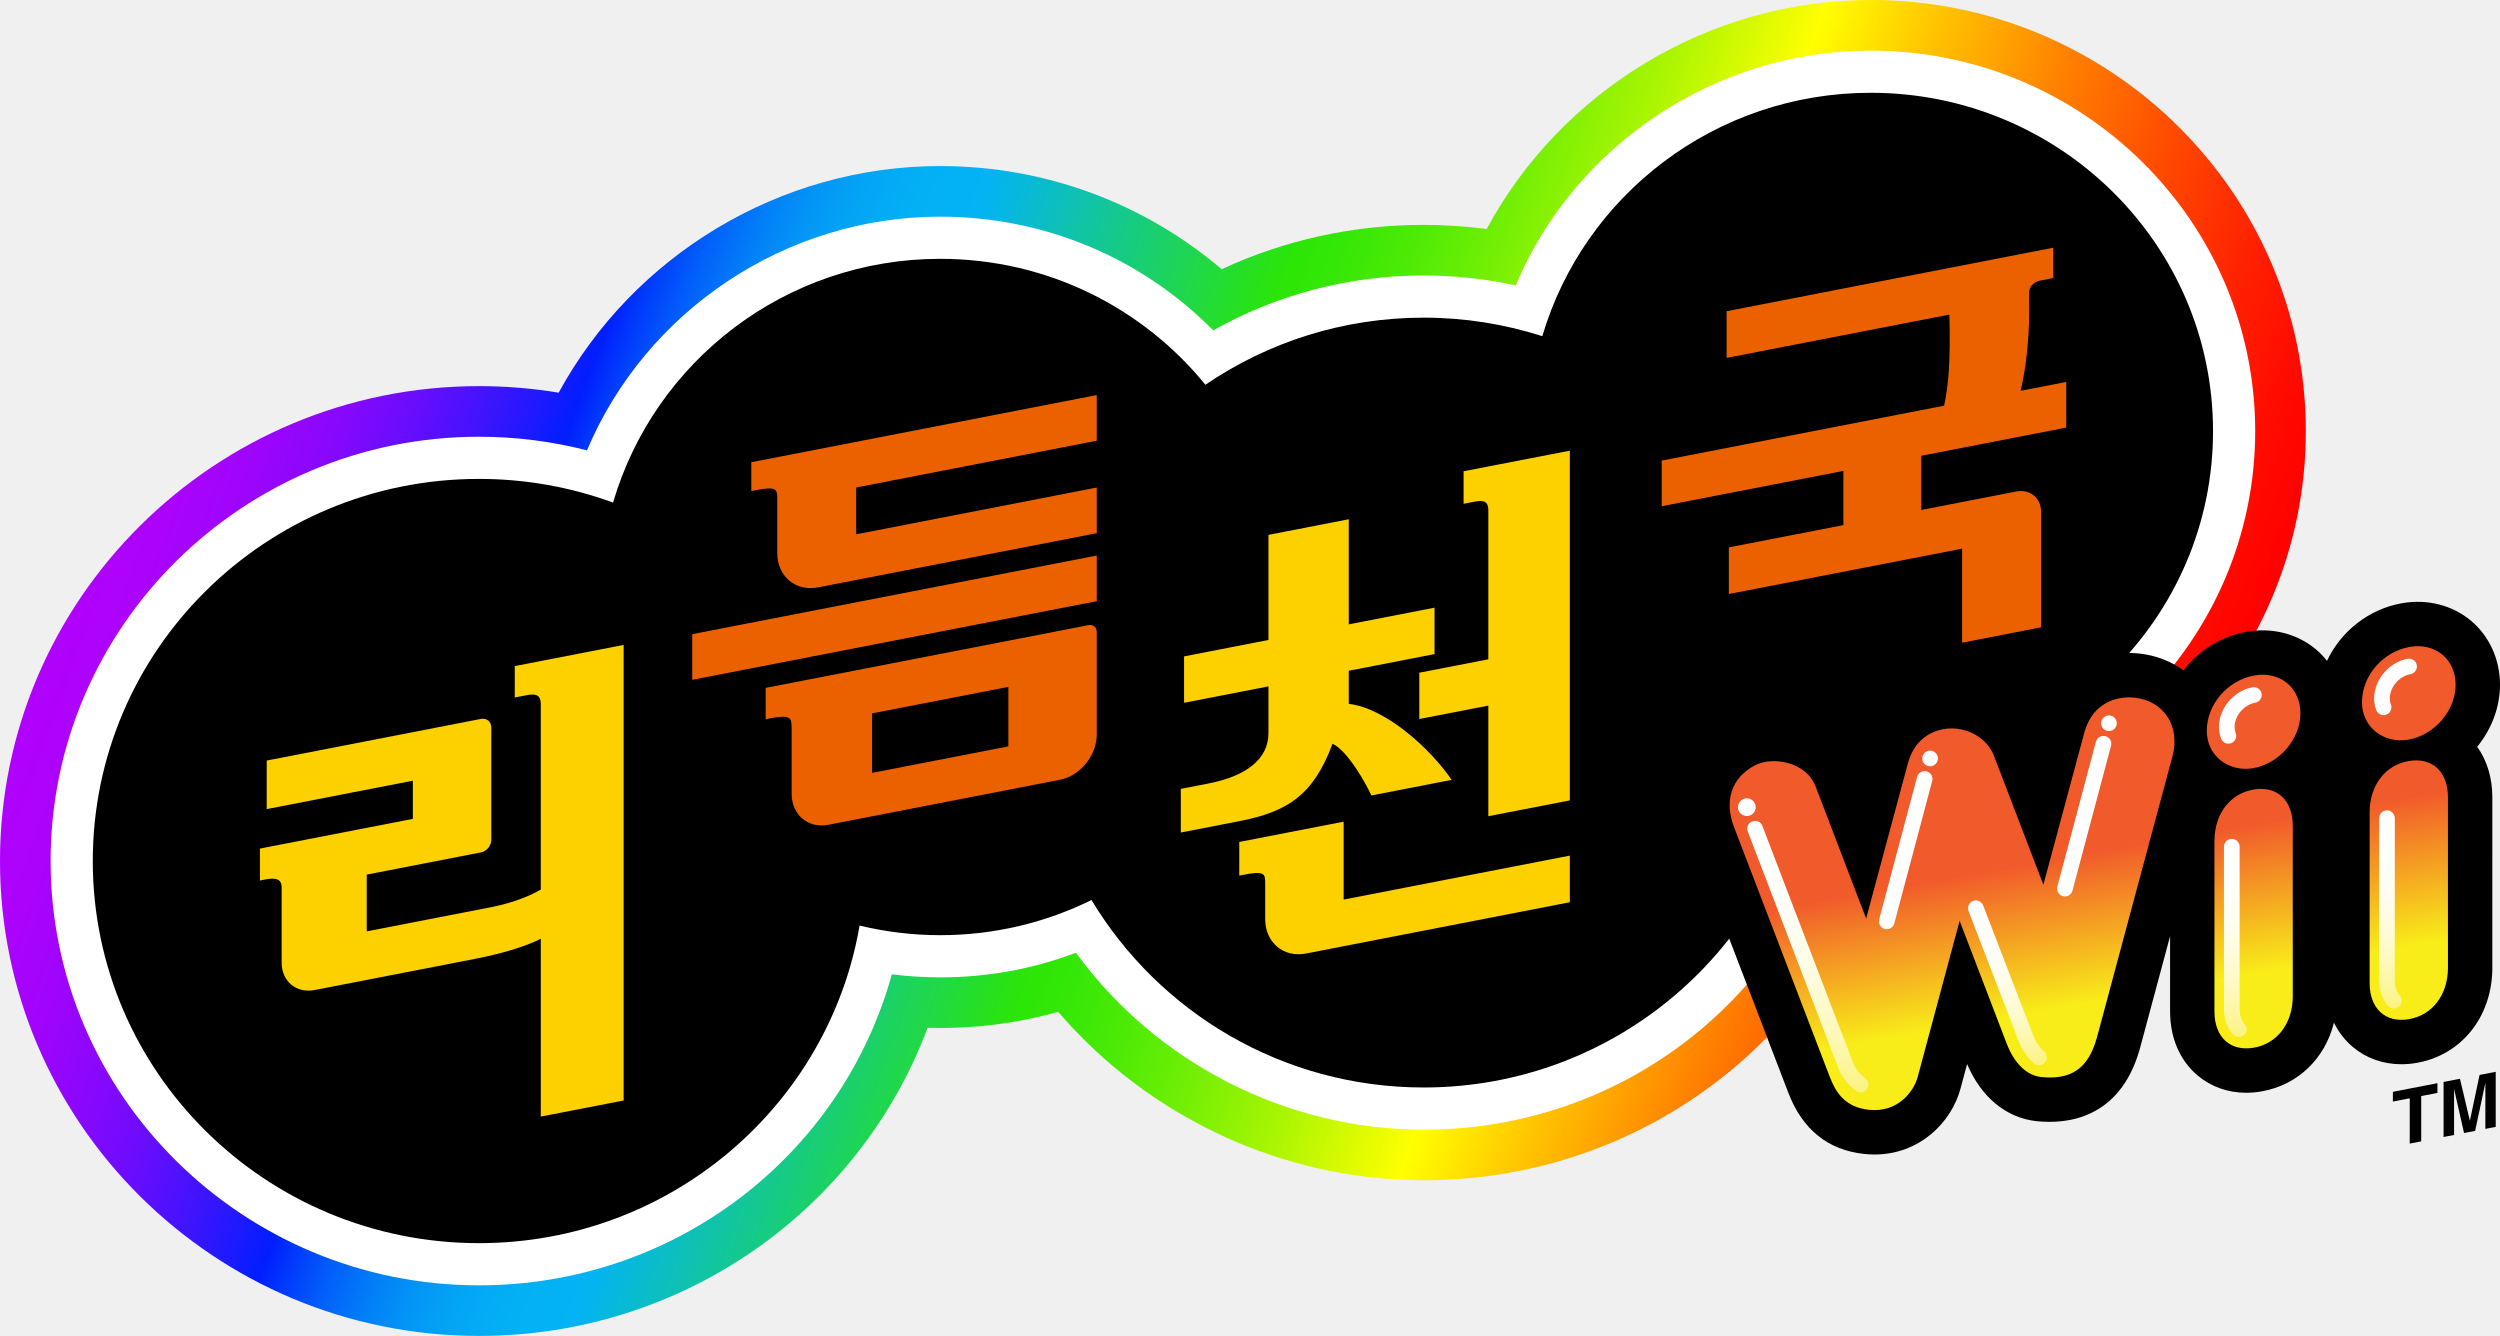
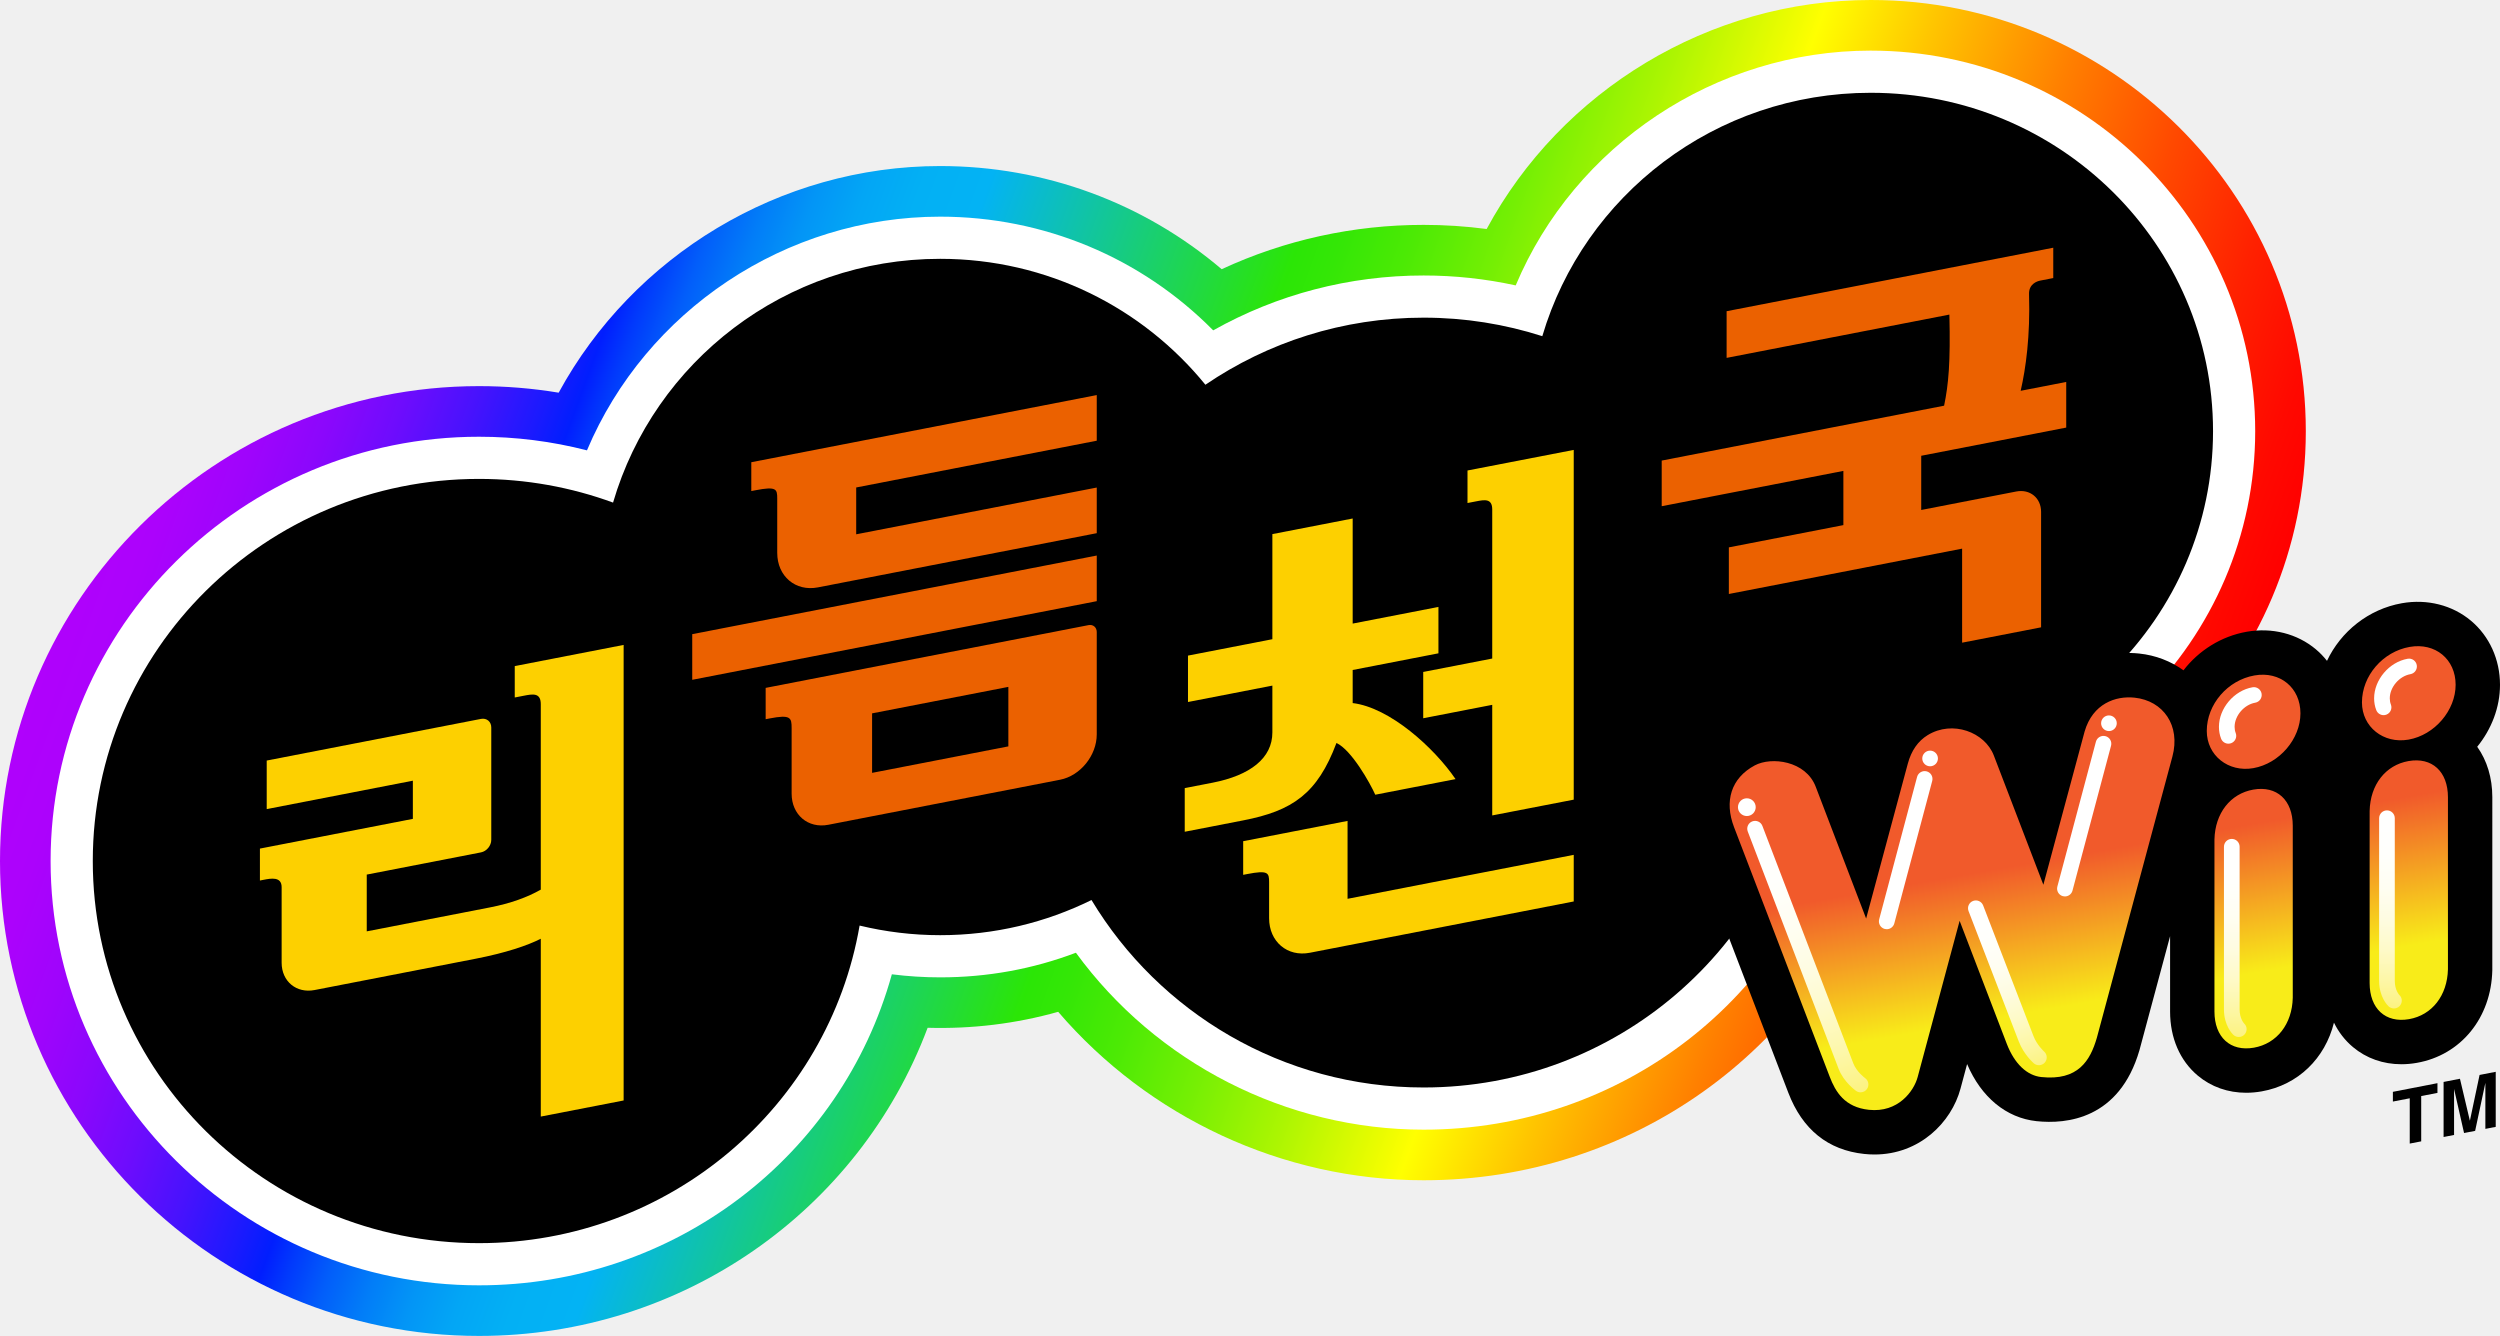
<svg xmlns="http://www.w3.org/2000/svg" version="1.1" id="Layer_1" x="0px" y="0px" viewBox="0 0 666.667 356.248" xml:space="preserve" width="666.667" height="356.248">
-   <defs id="defs806" />
-   <style type="text/css" id="style630">
+   <defs id="defs914" />
+   <style type="text/css" id="style738">
	.st0{fill:url(#Spectrum_2_);}
	.st1{fill:#FFFFFF;}
	.st2{fill:url(#SVGID_1_);}
	.st3{fill:url(#SVGID_2_);}
	.st4{fill:url(#SVGID_3_);}
	.st5{fill:url(#SVGID_4_);}
	.st6{fill:url(#SVGID_5_);}
	.st7{fill:#EB6100;}
	.st8{fill:#FDD000;}
</style>
  <g id="Cloud_1_" transform="scale(1.333333)">
    <linearGradient id="Spectrum_2_" gradientUnits="userSpaceOnUse" x1="424.24" y1="202.763" x2="34.461" y2="60.895">
-       <stop offset="0" style="stop-color:#FF0000" id="stop632" />
-       <stop offset="0.025" style="stop-color:#FF0900" id="stop634" />
-       <stop offset="0.067" style="stop-color:#FF2100" id="stop636" />
-       <stop offset="0.12" style="stop-color:#FF4900" id="stop638" />
-       <stop offset="0.181" style="stop-color:#FF8000" id="stop640" />
-       <stop offset="0.249" style="stop-color:#FFC600" id="stop642" />
-       <stop offset="0.3" style="stop-color:#FFFF00" id="stop644" />
-       <stop offset="0.31" style="stop-color:#F1FD00" id="stop646" />
-       <stop offset="0.362" style="stop-color:#ABF502" id="stop648" />
-       <stop offset="0.409" style="stop-color:#74EF04" id="stop650" />
-       <stop offset="0.449" style="stop-color:#4CEA05" id="stop652" />
-       <stop offset="0.481" style="stop-color:#34E706" id="stop654" />
-       <stop offset="0.5" style="stop-color:#2BE606" id="stop656" />
-       <stop offset="0.65" style="stop-color:#03B3F4" id="stop658" />
-       <stop offset="0.68" style="stop-color:#03B0F4" id="stop660" />
-       <stop offset="0.705" style="stop-color:#03A6F5" id="stop662" />
-       <stop offset="0.727" style="stop-color:#0395F6" id="stop664" />
-       <stop offset="0.748" style="stop-color:#027DF8" id="stop666" />
-       <stop offset="0.769" style="stop-color:#025EFA" id="stop668" />
-       <stop offset="0.788" style="stop-color:#0139FC" id="stop670" />
-       <stop offset="0.8" style="stop-color:#011EFE" id="stop672" />
-       <stop offset="0.816" style="stop-color:#1B1AFE" id="stop674" />
-       <stop offset="0.847" style="stop-color:#4812FD" id="stop676" />
-       <stop offset="0.879" style="stop-color:#6E0CFD" id="stop678" />
-       <stop offset="0.91" style="stop-color:#8B07FC" id="stop680" />
-       <stop offset="0.94" style="stop-color:#9F04FC" id="stop682" />
-       <stop offset="0.971" style="stop-color:#AC02FC" id="stop684" />
-       <stop offset="1" style="stop-color:#B001FC" id="stop686" />
+       <stop offset="0" style="stop-color:#FF0000" id="stop740" />
+       <stop offset="0.025" style="stop-color:#FF0900" id="stop742" />
+       <stop offset="0.067" style="stop-color:#FF2100" id="stop744" />
+       <stop offset="0.12" style="stop-color:#FF4900" id="stop746" />
+       <stop offset="0.181" style="stop-color:#FF8000" id="stop748" />
+       <stop offset="0.249" style="stop-color:#FFC600" id="stop750" />
+       <stop offset="0.3" style="stop-color:#FFFF00" id="stop752" />
+       <stop offset="0.31" style="stop-color:#F1FD00" id="stop754" />
+       <stop offset="0.362" style="stop-color:#ABF502" id="stop756" />
+       <stop offset="0.409" style="stop-color:#74EF04" id="stop758" />
+       <stop offset="0.449" style="stop-color:#4CEA05" id="stop760" />
+       <stop offset="0.481" style="stop-color:#34E706" id="stop762" />
+       <stop offset="0.5" style="stop-color:#2BE606" id="stop764" />
+       <stop offset="0.65" style="stop-color:#03B3F4" id="stop766" />
+       <stop offset="0.68" style="stop-color:#03B0F4" id="stop768" />
+       <stop offset="0.705" style="stop-color:#03A6F5" id="stop770" />
+       <stop offset="0.727" style="stop-color:#0395F6" id="stop772" />
+       <stop offset="0.748" style="stop-color:#027DF8" id="stop774" />
+       <stop offset="0.769" style="stop-color:#025EFA" id="stop776" />
+       <stop offset="0.788" style="stop-color:#0139FC" id="stop778" />
+       <stop offset="0.8" style="stop-color:#011EFE" id="stop780" />
+       <stop offset="0.816" style="stop-color:#1B1AFE" id="stop782" />
+       <stop offset="0.847" style="stop-color:#4812FD" id="stop784" />
+       <stop offset="0.879" style="stop-color:#6E0CFD" id="stop786" />
+       <stop offset="0.91" style="stop-color:#8B07FC" id="stop788" />
+       <stop offset="0.94" style="stop-color:#9F04FC" id="stop790" />
+       <stop offset="0.971" style="stop-color:#AC02FC" id="stop792" />
+       <stop offset="1" style="stop-color:#B001FC" id="stop794" />
    </linearGradient>
    <path id="Spectrum_1_" class="st0" d="m 374.158,0 c -32.411,0 -61.934,18.172 -76.825,45.8 -4.168,-0.549 -8.375,-0.825 -12.603,-0.825 -14.092,0 -27.816,3.034 -40.397,8.865 -15.568,-13.252 -35.386,-20.631 -56.288,-20.631 -32.139,0 -61.4,17.962 -76.312,45.327 C 106.493,77.664 101.172,77.225 95.798,77.225 42.975,77.225 0,119.833 0,172.206 c 0,52.372 42.975,94.981 95.798,94.981 40.696,0 76.008,-25.06 89.729,-61.632 8.935,0.257 17.701,-0.823 26.111,-3.193 18.075,21.081 44.883,33.69 73.093,33.69 41.524,0 77.217,-25.901 90.478,-63.602 47.491,-0.561 85.953,-39.024 85.953,-86.222 C 461.162,38.682 422.132,0 374.158,0 Z" style="fill:url(#Spectrum_2_)" />
    <path id="White_1_" class="st1" d="m 374.158,10.122 c -31.131,0 -59.242,18.945 -71.016,46.959 -6.034,-1.318 -12.199,-1.983 -18.411,-1.983 -14.869,0 -29.279,3.773 -42.091,10.972 -14.357,-14.534 -33.87,-22.738 -54.595,-22.738 -30.95,0 -58.878,18.843 -70.652,46.74 -7.023,-1.81 -14.257,-2.724 -21.596,-2.724 -47.242,0 -85.676,38.067 -85.676,84.859 0,46.792 38.434,84.859 85.676,84.859 38.994,0 72.459,-25.699 82.574,-62.206 3.212,0.407 6.446,0.612 9.674,0.612 9.395,0 18.494,-1.653 27.138,-4.924 16.034,21.993 42.046,35.385 69.548,35.385 39.664,0 73.38,-26.404 83.065,-63.86 2.123,0.176 4.249,0.264 6.362,0.264 42.392,0 76.882,-34.141 76.882,-76.107 1e-5,-41.965 -34.49,-76.106 -76.882,-76.106 z" />
    <path id="Black_1_" d="m 374.158,18.556 c -31.131,0 -57.39,20.554 -65.696,48.678 -7.48,-2.395 -15.45,-3.703 -23.731,-3.703 -16.195,0 -31.223,4.957 -43.65,13.417 C 228.589,61.594 209.478,51.765 188.045,51.765 c -31.03,0 -57.197,20.592 -65.433,48.753 -8.354,-3.06 -17.385,-4.737 -26.814,-4.737 -42.659,0 -77.241,34.216 -77.241,76.425 0,42.208 34.582,76.424 77.241,76.424 38.21,0 69.92,-27.459 76.122,-63.516 5.172,1.246 10.568,1.922 16.125,1.922 10.87,0 21.137,-2.539 30.255,-7.031 13.518,22.455 38.206,37.492 66.431,37.492 38.583,0 70.561,-28.091 76.419,-64.832 4.213,0.802 8.559,1.236 13.008,1.236 37.803,0 68.449,-30.298 68.449,-67.672 2e-5,-37.374 -30.646,-67.672 -68.449,-67.672 z" />
-     <rect x="368.502" y="142.46" width="43.727" height="14.346" id="rect692" />
+     <rect x="368.502" y="142.46" width="43.727" height="14.346" id="rect800" />
  </g>
  <g id="Wii_1_" transform="scale(1.333333)">
-     <path d="m 500,136.954 c 0,-5.044 -2.113,-9.71 -5.798,-12.802 -3.72,-3.122 -8.754,-4.401 -13.811,-3.51 -6.691,1.18 -12.234,5.667 -14.991,11.526 -0.663,-0.839 -1.406,-1.617 -2.233,-2.311 -3.721,-3.122 -8.755,-4.402 -13.811,-3.51 -5.149,0.908 -9.619,3.775 -12.663,7.718 -2.527,-1.836 -5.572,-3.012 -8.854,-3.359 -9.074,-0.959 -16.882,4.316 -19.44,13.125 l -1.204,4.467 -0.143,-0.373 c -1.812,-4.727 -5.741,-8.421 -10.78,-10.134 -5.17,-1.757 -10.773,-1.151 -15.374,1.666 -3.884,2.379 -6.618,6.172 -7.905,10.965 l -1.237,4.598 -0.328,-0.856 c -1.707,-4.454 -5.215,-7.864 -9.878,-9.601 -4.907,-1.828 -10.571,-1.564 -14.779,0.689 -8.536,4.57 -11.853,13.951 -8.253,23.342 l 19.144,49.945 c 2.821,7.36 7.929,11.482 15.181,12.251 0.702,0.074 1.389,0.11 2.063,0.11 8.975,-4e-4 15.372,-6.385 17.195,-13.175 l 1.32,-4.914 c 2.82,6.639 7.842,10.784 13.894,11.423 5.959,0.63 16.563,-0.376 20.58,-14.207 l 6.124,-22.789 -9.2e-4,15.08 c 0,5.261 1.965,9.807 5.533,12.801 2.689,2.256 6.051,3.434 9.687,3.434 1.011,0 2.043,-0.091 3.087,-0.275 7.28,-1.284 12.682,-6.582 14.468,-13.748 0.922,1.889 2.196,3.543 3.794,4.884 2.689,2.256 6.051,3.434 9.687,3.434 1.011,0 2.043,-0.091 3.087,-0.275 8.819,-1.556 14.888,-8.999 15.102,-18.522 l 0.002,-34.615 c 0,-3.854 -1.054,-7.324 -3.021,-10.082 2.838,-3.489 4.557,-7.858 4.557,-12.399 z" id="path695" />
+     <path d="m 500,136.954 c 0,-5.044 -2.113,-9.71 -5.798,-12.802 -3.72,-3.122 -8.754,-4.401 -13.811,-3.51 -6.691,1.18 -12.234,5.667 -14.991,11.526 -0.663,-0.839 -1.406,-1.617 -2.233,-2.311 -3.721,-3.122 -8.755,-4.402 -13.811,-3.51 -5.149,0.908 -9.619,3.775 -12.663,7.718 -2.527,-1.836 -5.572,-3.012 -8.854,-3.359 -9.074,-0.959 -16.882,4.316 -19.44,13.125 l -1.204,4.467 -0.143,-0.373 c -1.812,-4.727 -5.741,-8.421 -10.78,-10.134 -5.17,-1.757 -10.773,-1.151 -15.374,1.666 -3.884,2.379 -6.618,6.172 -7.905,10.965 l -1.237,4.598 -0.328,-0.856 c -1.707,-4.454 -5.215,-7.864 -9.878,-9.601 -4.907,-1.828 -10.571,-1.564 -14.779,0.689 -8.536,4.57 -11.853,13.951 -8.253,23.342 l 19.144,49.945 c 2.821,7.36 7.929,11.482 15.181,12.251 0.702,0.074 1.389,0.11 2.063,0.11 8.975,-4e-4 15.372,-6.385 17.195,-13.175 l 1.32,-4.914 c 2.82,6.639 7.842,10.784 13.894,11.423 5.959,0.63 16.563,-0.376 20.58,-14.207 l 6.124,-22.789 -9.2e-4,15.08 c 0,5.261 1.965,9.807 5.533,12.801 2.689,2.256 6.051,3.434 9.687,3.434 1.011,0 2.043,-0.091 3.087,-0.275 7.28,-1.284 12.682,-6.582 14.468,-13.748 0.922,1.889 2.196,3.543 3.794,4.884 2.689,2.256 6.051,3.434 9.687,3.434 1.011,0 2.043,-0.091 3.087,-0.275 8.819,-1.556 14.888,-8.999 15.102,-18.522 l 0.002,-34.615 c 0,-3.854 -1.054,-7.324 -3.021,-10.082 2.838,-3.489 4.557,-7.858 4.557,-12.399 z" id="path803" />
    <linearGradient id="SVGID_1_" gradientUnits="userSpaceOnUse" x1="429.844" y1="213.228" x2="417.076" y2="140.818">
-       <stop offset="0.2" style="stop-color:#F8EC19" id="stop697" />
-       <stop offset="0.6" style="stop-color:#F15A2B" id="stop699" />
+       <stop offset="0.2" style="stop-color:#F8EC19" id="stop805" />
+       <stop offset="0.6" style="stop-color:#F15A2B" id="stop807" />
    </linearGradient>
-     <path class="st2" d="m 460.089,142.659 c 0,5.12 -4.189,10.048 -9.425,10.971 -5.004,0.882 -9.309,-2.548 -9.309,-7.435 0,-5.352 4.19,-10.164 9.542,-11.107 5.12,-0.903 9.192,2.452 9.192,7.572 z m -1.536,56.896 c -0.118,5.257 -3.179,9.171 -7.772,9.981 -4.711,0.831 -7.89,-2.1 -7.89,-7.219 v -34.416 c 0.117,-5.257 3.179,-9.171 7.772,-9.981 4.71,-0.831 7.89,2.1 7.89,7.219 z m 32.572,-62.602 c 0,5.12 -4.189,10.048 -9.425,10.971 -5.004,0.882 -9.309,-2.548 -9.309,-7.435 0,-5.352 4.19,-10.164 9.542,-11.107 5.12,-0.903 9.192,2.452 9.192,7.572 z m -1.536,56.896 c -0.118,5.257 -3.179,9.171 -7.772,9.981 -4.71,0.831 -7.89,-2.1 -7.89,-7.219 v -34.416 c 0.117,-5.257 3.179,-9.171 7.772,-9.981 4.711,-0.831 7.89,2.1 7.89,7.219 z M 350.959,153.075 c -4.788,2.563 -6.12,7.214 -4.154,12.342 l 19.143,49.944 c 1.141,2.976 2.964,6.086 7.83,6.602 5.846,0.62 8.997,-3.734 9.751,-6.542 l 8.397,-31.257 9.428,24.594 c 1.547,4.036 4.076,6.352 6.894,6.65 7.373,0.779 9.79,-3.263 11.124,-7.857 l 15.105,-56.223 c 1.675,-6.232 -1.824,-11.188 -7.571,-11.796 -3.761,-0.397 -8.358,1.174 -9.984,6.775 l -8.249,30.643 -9.908,-25.849 c -1.793,-4.678 -8.263,-7.118 -13.231,-4.075 -1.937,1.186 -3.273,3.105 -3.971,5.703 l -8.337,30.978 -10.085,-26.366 c -1.995,-5.205 -8.866,-6.04 -12.182,-4.265 z" id="path702" style="fill:url(#SVGID_1_)" />
-     <g id="g794">
+     <path class="st2" d="m 460.089,142.659 c 0,5.12 -4.189,10.048 -9.425,10.971 -5.004,0.882 -9.309,-2.548 -9.309,-7.435 0,-5.352 4.19,-10.164 9.542,-11.107 5.12,-0.903 9.192,2.452 9.192,7.572 z m -1.536,56.896 c -0.118,5.257 -3.179,9.171 -7.772,9.981 -4.711,0.831 -7.89,-2.1 -7.89,-7.219 v -34.416 c 0.117,-5.257 3.179,-9.171 7.772,-9.981 4.71,-0.831 7.89,2.1 7.89,7.219 z m 32.572,-62.602 c 0,5.12 -4.189,10.048 -9.425,10.971 -5.004,0.882 -9.309,-2.548 -9.309,-7.435 0,-5.352 4.19,-10.164 9.542,-11.107 5.12,-0.903 9.192,2.452 9.192,7.572 z m -1.536,56.896 c -0.118,5.257 -3.179,9.171 -7.772,9.981 -4.71,0.831 -7.89,-2.1 -7.89,-7.219 v -34.416 c 0.117,-5.257 3.179,-9.171 7.772,-9.981 4.711,-0.831 7.89,2.1 7.89,7.219 z M 350.959,153.075 c -4.788,2.563 -6.12,7.214 -4.154,12.342 l 19.143,49.944 c 1.141,2.976 2.964,6.086 7.83,6.602 5.846,0.62 8.997,-3.734 9.751,-6.542 l 8.397,-31.257 9.428,24.594 c 1.547,4.036 4.076,6.352 6.894,6.65 7.373,0.779 9.79,-3.263 11.124,-7.857 l 15.105,-56.223 c 1.675,-6.232 -1.824,-11.188 -7.571,-11.796 -3.761,-0.397 -8.358,1.174 -9.984,6.775 l -8.249,30.643 -9.908,-25.849 c -1.793,-4.678 -8.263,-7.118 -13.231,-4.075 -1.937,1.186 -3.273,3.105 -3.971,5.703 l -8.337,30.978 -10.085,-26.366 c -1.995,-5.205 -8.866,-6.04 -12.182,-4.265 z" id="path810" style="fill:url(#SVGID_1_)" />
+     <g id="g902">
      <linearGradient id="SVGID_2_" gradientUnits="userSpaceOnUse" x1="478.092" y1="162.076" x2="478.092" y2="201.693">
-         <stop offset="0" style="stop-color:#FFFFFF" id="stop704" />
-         <stop offset="0.217" style="stop-color:#FFFFFC" id="stop706" />
-         <stop offset="0.391" style="stop-color:#FFFEF2" id="stop708" />
-         <stop offset="0.55" style="stop-color:#FEFCE1" id="stop710" />
-         <stop offset="0.701" style="stop-color:#FEFAC9" id="stop712" />
-         <stop offset="0.845" style="stop-color:#FDF7AA" id="stop714" />
-         <stop offset="0.983" style="stop-color:#FCF385" id="stop716" />
-         <stop offset="1" style="stop-color:#FCF380" id="stop718" />
+         <stop offset="0" style="stop-color:#FFFFFF" id="stop812" />
+         <stop offset="0.217" style="stop-color:#FFFFFC" id="stop814" />
+         <stop offset="0.391" style="stop-color:#FFFEF2" id="stop816" />
+         <stop offset="0.55" style="stop-color:#FEFCE1" id="stop818" />
+         <stop offset="0.701" style="stop-color:#FEFAC9" id="stop820" />
+         <stop offset="0.845" style="stop-color:#FDF7AA" id="stop822" />
+         <stop offset="0.983" style="stop-color:#FCF385" id="stop824" />
+         <stop offset="1" style="stop-color:#FCF380" id="stop826" />
      </linearGradient>
-       <path class="st3" d="m 479.875,199.006 c -0.037,-0.038 -0.917,-0.963 -0.917,-2.815 l 4.3e-4,-32.549 c 0,-0.865 -0.701,-1.566 -1.566,-1.566 -0.865,0 -1.566,0.701 -1.566,1.566 l -4e-4,32.549 c 0,3.2 1.682,4.886 1.874,5.068 0.305,0.29 0.699,0.434 1.092,0.434 0.414,0 0.827,-0.161 1.132,-0.484 0.595,-0.628 0.579,-1.609 -0.049,-2.204 z" id="path721" style="fill:url(#SVGID_2_)" />
-       <path class="st1" d="m 476.717,143.032 c -0.627,0 -1.219,-0.379 -1.46,-0.999 -0.288,-0.739 -0.433,-1.535 -0.433,-2.364 0,-3.714 3.012,-7.266 6.715,-7.919 0.853,-0.151 1.664,0.419 1.815,1.27 0.15,0.852 -0.418,1.664 -1.27,1.814 -2.237,0.395 -4.127,2.609 -4.127,4.835 0,0.439 0.074,0.853 0.22,1.229 0.313,0.806 -0.086,1.714 -0.892,2.027 -0.186,0.073 -0.378,0.107 -0.567,0.107 z" id="path723" />
+       <path class="st3" d="m 479.875,199.006 c -0.037,-0.038 -0.917,-0.963 -0.917,-2.815 l 4.3e-4,-32.549 c 0,-0.865 -0.701,-1.566 -1.566,-1.566 -0.865,0 -1.566,0.701 -1.566,1.566 l -4e-4,32.549 c 0,3.2 1.682,4.886 1.874,5.068 0.305,0.29 0.699,0.434 1.092,0.434 0.414,0 0.827,-0.161 1.132,-0.484 0.595,-0.628 0.579,-1.609 -0.049,-2.204 z" id="path829" style="fill:url(#SVGID_2_)" />
+       <path class="st1" d="m 476.717,143.032 c -0.627,0 -1.219,-0.379 -1.46,-0.999 -0.288,-0.739 -0.433,-1.535 -0.433,-2.364 0,-3.714 3.012,-7.266 6.715,-7.919 0.853,-0.151 1.664,0.419 1.815,1.27 0.15,0.852 -0.418,1.664 -1.27,1.814 -2.237,0.395 -4.127,2.609 -4.127,4.835 0,0.439 0.074,0.853 0.22,1.229 0.313,0.806 -0.086,1.714 -0.892,2.027 -0.186,0.073 -0.378,0.107 -0.567,0.107 z" id="path831" />
      <linearGradient id="SVGID_3_" gradientUnits="userSpaceOnUse" x1="447.057" y1="167.781" x2="447.057" y2="207.398">
-         <stop offset="0" style="stop-color:#FFFFFF" id="stop725" />
-         <stop offset="0.217" style="stop-color:#FFFFFC" id="stop727" />
-         <stop offset="0.391" style="stop-color:#FFFEF2" id="stop729" />
-         <stop offset="0.55" style="stop-color:#FEFCE1" id="stop731" />
-         <stop offset="0.701" style="stop-color:#FEFAC9" id="stop733" />
-         <stop offset="0.845" style="stop-color:#FDF7AA" id="stop735" />
-         <stop offset="0.983" style="stop-color:#FCF385" id="stop737" />
-         <stop offset="1" style="stop-color:#FCF380" id="stop739" />
+         <stop offset="0" style="stop-color:#FFFFFF" id="stop833" />
+         <stop offset="0.217" style="stop-color:#FFFFFC" id="stop835" />
+         <stop offset="0.391" style="stop-color:#FFFEF2" id="stop837" />
+         <stop offset="0.55" style="stop-color:#FEFCE1" id="stop839" />
+         <stop offset="0.701" style="stop-color:#FEFAC9" id="stop841" />
+         <stop offset="0.845" style="stop-color:#FDF7AA" id="stop843" />
+         <stop offset="0.983" style="stop-color:#FCF385" id="stop845" />
+         <stop offset="1" style="stop-color:#FCF380" id="stop847" />
      </linearGradient>
-       <path class="st4" d="m 448.84,204.711 c -0.037,-0.039 -0.917,-0.963 -0.917,-2.815 l 4e-4,-32.549 c 0,-0.865 -0.701,-1.566 -1.566,-1.566 -0.865,0 -1.566,0.701 -1.566,1.566 l -4e-4,32.549 c 0,3.2 1.682,4.886 1.873,5.068 0.305,0.29 0.7,0.434 1.093,0.434 0.414,0 0.827,-0.161 1.132,-0.483 0.595,-0.628 0.579,-1.609 -0.049,-2.204 z" id="path742" style="fill:url(#SVGID_3_)" />
-       <path class="st1" d="m 445.681,148.737 c -0.627,0 -1.219,-0.379 -1.46,-0.999 -0.288,-0.739 -0.433,-1.535 -0.433,-2.364 0,-3.714 3.012,-7.266 6.715,-7.919 0.852,-0.151 1.664,0.418 1.815,1.27 0.15,0.852 -0.418,1.664 -1.27,1.814 -2.237,0.395 -4.127,2.609 -4.127,4.835 0,0.439 0.074,0.853 0.22,1.229 0.313,0.806 -0.086,1.714 -0.892,2.027 -0.186,0.073 -0.378,0.107 -0.567,0.107 z" id="path744" />
-       <path class="st1" d="m 412.985,179.29 c -0.133,0 -0.269,-0.017 -0.404,-0.053 -0.836,-0.222 -1.333,-1.081 -1.111,-1.916 l 7.713,-28.979 c 0.223,-0.836 1.081,-1.332 1.917,-1.111 0.836,0.222 1.333,1.081 1.111,1.916 l -7.713,28.979 c -0.187,0.701 -0.82,1.164 -1.513,1.164 z" id="path746" />
+       <path class="st4" d="m 448.84,204.711 c -0.037,-0.039 -0.917,-0.963 -0.917,-2.815 l 4e-4,-32.549 c 0,-0.865 -0.701,-1.566 -1.566,-1.566 -0.865,0 -1.566,0.701 -1.566,1.566 l -4e-4,32.549 c 0,3.2 1.682,4.886 1.873,5.068 0.305,0.29 0.7,0.434 1.093,0.434 0.414,0 0.827,-0.161 1.132,-0.483 0.595,-0.628 0.579,-1.609 -0.049,-2.204 z" id="path850" style="fill:url(#SVGID_3_)" />
+       <path class="st1" d="m 445.681,148.737 c -0.627,0 -1.219,-0.379 -1.46,-0.999 -0.288,-0.739 -0.433,-1.535 -0.433,-2.364 0,-3.714 3.012,-7.266 6.715,-7.919 0.852,-0.151 1.664,0.418 1.815,1.27 0.15,0.852 -0.418,1.664 -1.27,1.814 -2.237,0.395 -4.127,2.609 -4.127,4.835 0,0.439 0.074,0.853 0.22,1.229 0.313,0.806 -0.086,1.714 -0.892,2.027 -0.186,0.073 -0.378,0.107 -0.567,0.107 z" id="path852" />
+       <path class="st1" d="m 412.985,179.29 c -0.133,0 -0.269,-0.017 -0.404,-0.053 -0.836,-0.222 -1.333,-1.081 -1.111,-1.916 l 7.713,-28.979 c 0.223,-0.836 1.081,-1.332 1.917,-1.111 0.836,0.222 1.333,1.081 1.111,1.916 l -7.713,28.979 c -0.187,0.701 -0.82,1.164 -1.513,1.164 z" id="path854" />
      <linearGradient id="SVGID_4_" gradientUnits="userSpaceOnUse" x1="395.115" y1="179.996" x2="407.836" y2="213.135">
-         <stop offset="0" style="stop-color:#FFFFFF" id="stop748" />
-         <stop offset="0.217" style="stop-color:#FFFFFC" id="stop750" />
-         <stop offset="0.391" style="stop-color:#FFFEF2" id="stop752" />
-         <stop offset="0.55" style="stop-color:#FEFCE1" id="stop754" />
-         <stop offset="0.701" style="stop-color:#FEFAC9" id="stop756" />
-         <stop offset="0.845" style="stop-color:#FDF7AA" id="stop758" />
-         <stop offset="0.983" style="stop-color:#FCF385" id="stop760" />
-         <stop offset="1" style="stop-color:#FCF380" id="stop762" />
+         <stop offset="0" style="stop-color:#FFFFFF" id="stop856" />
+         <stop offset="0.217" style="stop-color:#FFFFFC" id="stop858" />
+         <stop offset="0.391" style="stop-color:#FFFEF2" id="stop860" />
+         <stop offset="0.55" style="stop-color:#FEFCE1" id="stop862" />
+         <stop offset="0.701" style="stop-color:#FEFAC9" id="stop864" />
+         <stop offset="0.845" style="stop-color:#FDF7AA" id="stop866" />
+         <stop offset="0.983" style="stop-color:#FCF385" id="stop868" />
+         <stop offset="1" style="stop-color:#FCF380" id="stop870" />
      </linearGradient>
-       <path class="st5" d="m 408.818,210.303 c -0.014,-0.013 -1.427,-1.279 -2.125,-3.092 l -10.062,-26.122 c -0.311,-0.807 -1.217,-1.208 -2.024,-0.898 -0.807,0.311 -1.21,1.217 -0.898,2.025 l 10.062,26.122 c 0.984,2.556 2.902,4.25 2.983,4.321 0.297,0.259 0.662,0.386 1.027,0.386 0.435,0 0.867,-0.18 1.177,-0.533 0.57,-0.648 0.507,-1.636 -0.139,-2.209 z" id="path765" style="fill:url(#SVGID_4_)" />
-       <path class="st1" d="m 377.348,185.844 c -0.133,0 -0.269,-0.017 -0.404,-0.053 -0.836,-0.222 -1.333,-1.081 -1.111,-1.916 l 7.584,-28.491 c 0.223,-0.836 1.081,-1.332 1.917,-1.111 0.836,0.222 1.333,1.081 1.111,1.916 l -7.584,28.491 c -0.187,0.701 -0.82,1.164 -1.513,1.164 z" id="path767" />
+       <path class="st5" d="m 408.818,210.303 c -0.014,-0.013 -1.427,-1.279 -2.125,-3.092 l -10.062,-26.122 c -0.311,-0.807 -1.217,-1.208 -2.024,-0.898 -0.807,0.311 -1.21,1.217 -0.898,2.025 l 10.062,26.122 c 0.984,2.556 2.902,4.25 2.983,4.321 0.297,0.259 0.662,0.386 1.027,0.386 0.435,0 0.867,-0.18 1.177,-0.533 0.57,-0.648 0.507,-1.636 -0.139,-2.209 z" id="path873" style="fill:url(#SVGID_4_)" />
+       <path class="st1" d="m 377.348,185.844 c -0.133,0 -0.269,-0.017 -0.404,-0.053 -0.836,-0.222 -1.333,-1.081 -1.111,-1.916 l 7.584,-28.491 c 0.223,-0.836 1.081,-1.332 1.917,-1.111 0.836,0.222 1.333,1.081 1.111,1.916 l -7.584,28.491 c -0.187,0.701 -0.82,1.164 -1.513,1.164 z" id="path875" />
      <linearGradient id="SVGID_5_" gradientUnits="userSpaceOnUse" x1="351.072" y1="164.042" x2="372.021" y2="218.616">
-         <stop offset="0" style="stop-color:#FFFFFF" id="stop769" />
-         <stop offset="0.217" style="stop-color:#FFFFFC" id="stop771" />
-         <stop offset="0.391" style="stop-color:#FFFEF2" id="stop773" />
-         <stop offset="0.55" style="stop-color:#FEFCE1" id="stop775" />
-         <stop offset="0.701" style="stop-color:#FEFAC9" id="stop777" />
-         <stop offset="0.845" style="stop-color:#FDF7AA" id="stop779" />
-         <stop offset="0.983" style="stop-color:#FCF385" id="stop781" />
-         <stop offset="1" style="stop-color:#FCF380" id="stop783" />
+         <stop offset="0" style="stop-color:#FFFFFF" id="stop877" />
+         <stop offset="0.217" style="stop-color:#FFFFFC" id="stop879" />
+         <stop offset="0.391" style="stop-color:#FFFEF2" id="stop881" />
+         <stop offset="0.55" style="stop-color:#FEFCE1" id="stop883" />
+         <stop offset="0.701" style="stop-color:#FEFAC9" id="stop885" />
+         <stop offset="0.845" style="stop-color:#FDF7AA" id="stop887" />
+         <stop offset="0.983" style="stop-color:#FCF385" id="stop889" />
+         <stop offset="1" style="stop-color:#FCF380" id="stop891" />
      </linearGradient>
-       <path class="st6" d="m 373.026,215.624 c -0.017,-0.012 -1.708,-1.235 -2.376,-2.979 l -18.172,-47.464 c -0.309,-0.808 -1.213,-1.211 -2.023,-0.903 -0.808,0.309 -1.212,1.215 -0.903,2.023 l 18.172,47.464 c 1.015,2.652 3.394,4.347 3.494,4.418 0.274,0.193 0.587,0.285 0.897,0.285 0.49,0 0.974,-0.231 1.279,-0.662 0.499,-0.704 0.332,-1.68 -0.37,-2.182 z" id="path786" style="fill:url(#SVGID_5_)" />
-       <circle class="st1" cx="421.788" cy="144.65" r="1.566" id="circle788" />
-       <circle class="st1" cx="386.02" cy="151.692" r="1.566" id="circle790" />
-       <circle class="st1" cx="349.367" cy="161.434" r="1.775" id="circle792" />
+       <path class="st6" d="m 373.026,215.624 c -0.017,-0.012 -1.708,-1.235 -2.376,-2.979 l -18.172,-47.464 c -0.309,-0.808 -1.213,-1.211 -2.023,-0.903 -0.808,0.309 -1.212,1.215 -0.903,2.023 l 18.172,47.464 c 1.015,2.652 3.394,4.347 3.494,4.418 0.274,0.193 0.587,0.285 0.897,0.285 0.49,0 0.974,-0.231 1.279,-0.662 0.499,-0.704 0.332,-1.68 -0.37,-2.182 z" id="path894" style="fill:url(#SVGID_5_)" />
+       <circle class="st1" cx="421.788" cy="144.65" r="1.566" id="circle896" />
+       <circle class="st1" cx="386.02" cy="151.692" r="1.566" id="circle898" />
+       <circle class="st1" cx="349.367" cy="161.434" r="1.775" id="circle900" />
    </g>
  </g>
  <g id="리듬_천국_2_" transform="scale(1.333333)">
    <path id="국_1_" class="st7" d="m 403.251,98.301 -19.006,3.694 -3e-5,-10.842 29.001,-5.637 -3e-5,-9.127 -9.112,1.771 c 1.034,-4.502 1.929,-10.944 1.675,-19.344 -0.06,-1.981 1.54,-2.562 2.248,-2.699 l 2.595,-0.505 -3e-5,-6.069 -65.329,12.699 3e-5,9.334 44.554,-8.66 c 0.234,9.668 -0.177,13.943 -1.055,18.222 L 332.342,92.116 v 9.127 l 36.334,-7.063 3e-5,10.842 -22.906,4.452 v 9.323 l 46.654,-9.069 9e-5,18.807 15.794,-3.07 -6e-5,-23.094 c 0,-2.781 -2.224,-4.604 -4.968,-4.071 z" />
-     <path id="천_1_" class="st8" d="m 313.964,90.134 1.8e-4,69.947 -16.3,3.157 -6e-5,-22.118 -13.802,2.683 -3e-5,-9.26 13.802,-2.683 -6e-5,-29.815 c 0,-2.246 -1.551,-1.946 -3.244,-1.618 l -1.701,0.329 -3e-5,-6.507 z m -66.111,78.258 v 6.728 l 0.8,-0.155 c 4.22,-0.82 4.386,-0.25 4.386,1.631 l 3e-5,7.197 c 2e-5,4.691 3.648,7.785 8.148,6.911 l 52.777,-10.259 -3e-5,-9.323 -45.235,8.793 -6e-5,-15.581 z m 5.839,-61.418 5e-5,21.019 -16.877,3.281 3e-5,9.28 16.877,-3.281 2e-5,9.367 c 2e-5,5.14 -4.427,8.582 -11.965,10.053 l -5.563,1.081 3e-5,8.729 11.688,-2.272 c 9.862,-1.912 14.844,-5.321 18.658,-15.483 3.016,1.392 6.742,8.065 7.762,10.347 l 16.057,-3.121 c -4.28,-6.273 -13.151,-14.317 -20.576,-15.208 v -6.616 l 17.153,-3.334 -3e-5,-9.28 -17.153,3.334 -6e-5,-21.019 z" />
+     <path id="천_1_" class="st8" d="m 314.746,89.982 1.8e-4,69.947 -16.3,3.157 -6e-5,-22.118 -13.802,2.683 -3e-5,-9.26 13.802,-2.683 -9e-5,-29.815 c 0,-2.246 -1.551,-1.946 -3.244,-1.618 l -1.701,0.329 -3e-5,-6.507 z m -66.111,78.258 v 6.728 l 0.8,-0.155 c 4.22,-0.82 4.386,-0.25 4.386,1.631 l 3e-5,7.197 c 2e-5,4.691 3.648,7.785 8.148,6.911 l 52.777,-10.259 v -9.323 l -45.235,8.793 -6e-5,-15.581 z m 5.839,-61.418 5e-5,21.019 -16.877,3.281 3e-5,9.28 16.877,-3.281 v 9.367 c 2e-5,5.14 -4.427,8.582 -11.965,10.053 l -5.563,1.081 2e-5,8.729 11.688,-2.272 c 9.862,-1.912 14.844,-5.321 18.658,-15.483 3.016,1.392 6.742,8.065 7.762,10.347 l 16.057,-3.121 c -4.28,-6.273 -13.151,-14.317 -20.576,-15.208 v -6.616 l 17.153,-3.334 -3e-5,-9.28 -17.153,3.334 -3e-5,-21.019 z" />
    <path id="듬_1_" class="st7" d="m 217.721,125.022 -64.589,12.555 v 6.266 l 0.801,-0.156 c 4.227,-0.822 4.393,-0.13 4.393,1.935 v 13.114 c 0,4.222 3.283,7.007 7.333,6.22 l 46.358,-9.011 c 4.05,-0.787 7.333,-4.848 7.333,-9.07 v -20.47 c 1e-5,-0.938 -0.73,-1.557 -1.63,-1.382 z m -16.05,24.254 -27.253,5.297 v -11.901 l 27.253,-5.297 z m 17.68,-38.169 5e-5,9.127 -80.904,15.726 v -9.127 z M 171.24,97.494 v 9.367 l 48.111,-9.352 v 9.127 l -55.757,10.838 c -4.5,0.875 -8.148,-2.219 -8.148,-6.911 l -2e-5,-10.874 c 0,-1.881 -0.166,-2.451 -4.386,-1.631 l -0.8,0.155 2e-5,-5.769 69.09,-13.43 v 9.127 z" />
    <path id="리_2_" class="st8" d="m 102.949,133.217 v 6.281 l 1.791,-0.348 c 1.783,-0.347 3.416,-0.664 3.416,1.679 v 37.096 c -2.635,1.505 -6.009,2.748 -10.168,3.557 l -24.639,4.789 v -11.354 l 22.848,-4.441 c 1.137,-0.221 2.058,-1.344 2.058,-2.508 v -22.479 c 0,-1.164 -0.922,-1.929 -2.058,-1.708 l -42.855,8.33 v 9.708 l 29.229,-5.681 v 7.634 l -30.587,5.946 v 6.386 l 0.722,-0.14 c 1.458,-0.283 3.621,-0.704 3.621,1.467 v 15.112 c 0,3.725 2.949,6.172 6.587,5.465 l 32.172,-6.254 c 6.035,-1.173 10.415,-2.649 13.071,-4.007 v 35.568 l 16.57,-3.221 v -91.11 z" />
  </g>
  <path id="_x2122__1_" d="m 642.596,304.956 v -12.079 l -4.494,0.874 v -2.596 l 11.886,-2.311 v 2.596 l -4.332,0.842 v 12.079 z m 20.17,-3.921 v -12.266 l -2.729,12.796 -2.955,0.574 -2.664,-11.748 v 12.266 l -2.794,0.543 v -14.683 l 4.364,-0.848 2.632,11.135 0.032,-0.006 2.567,-12.145 4.308,-0.837 v 14.683 z" style="stroke-width:1.333" />
</svg>
